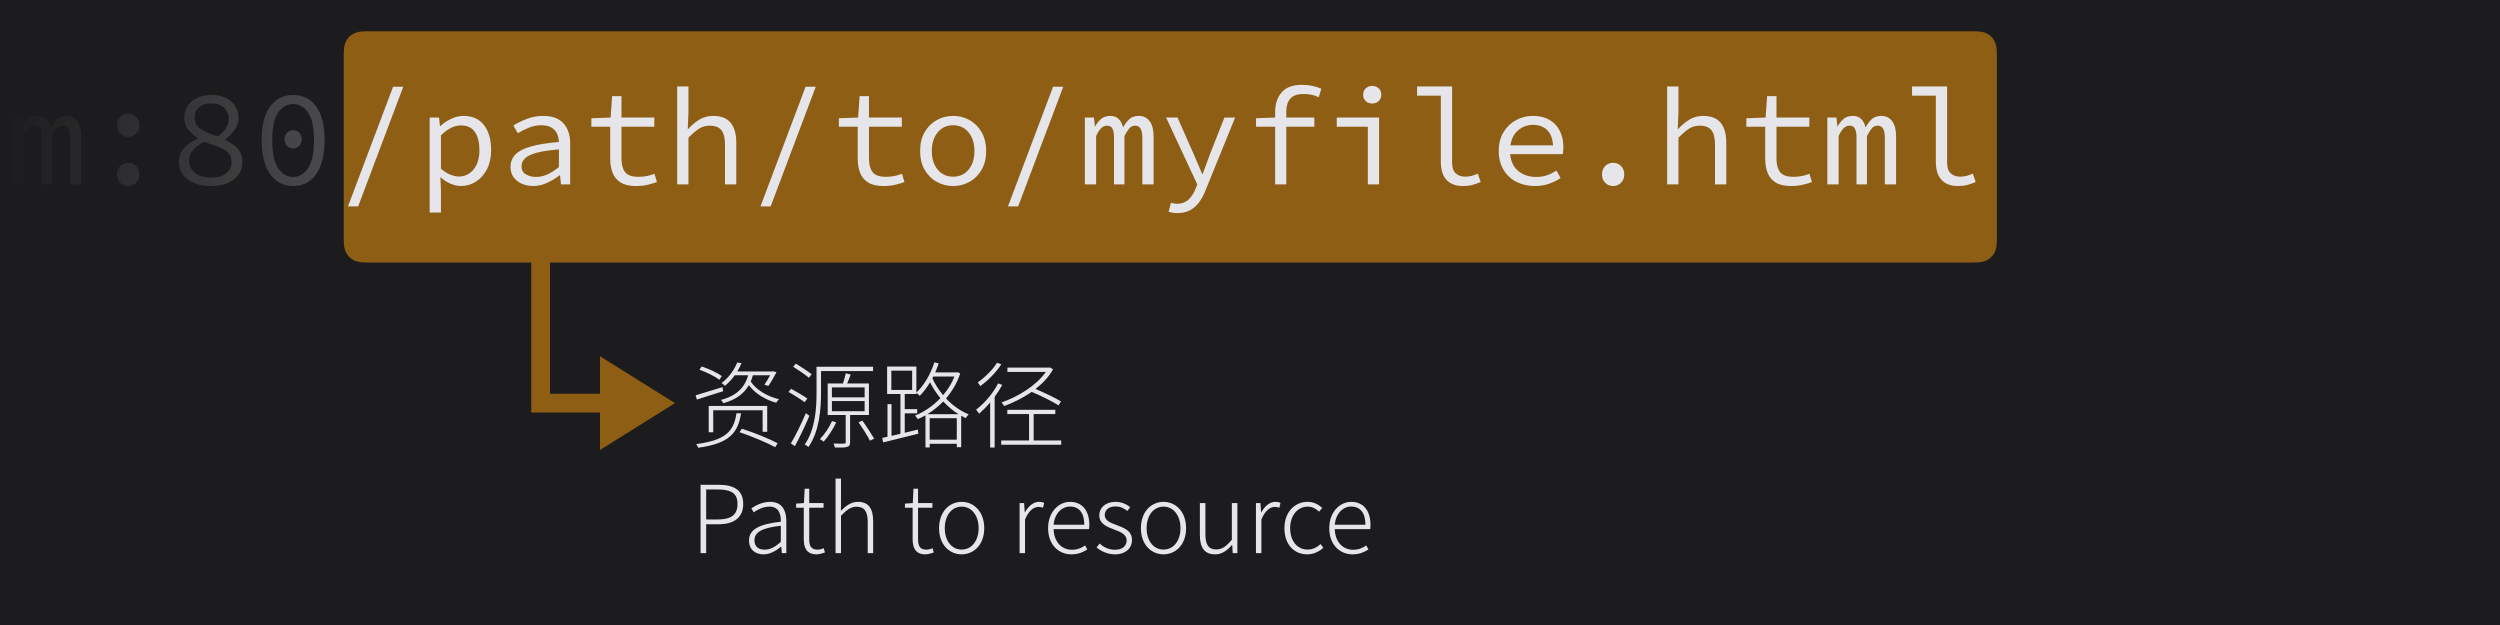
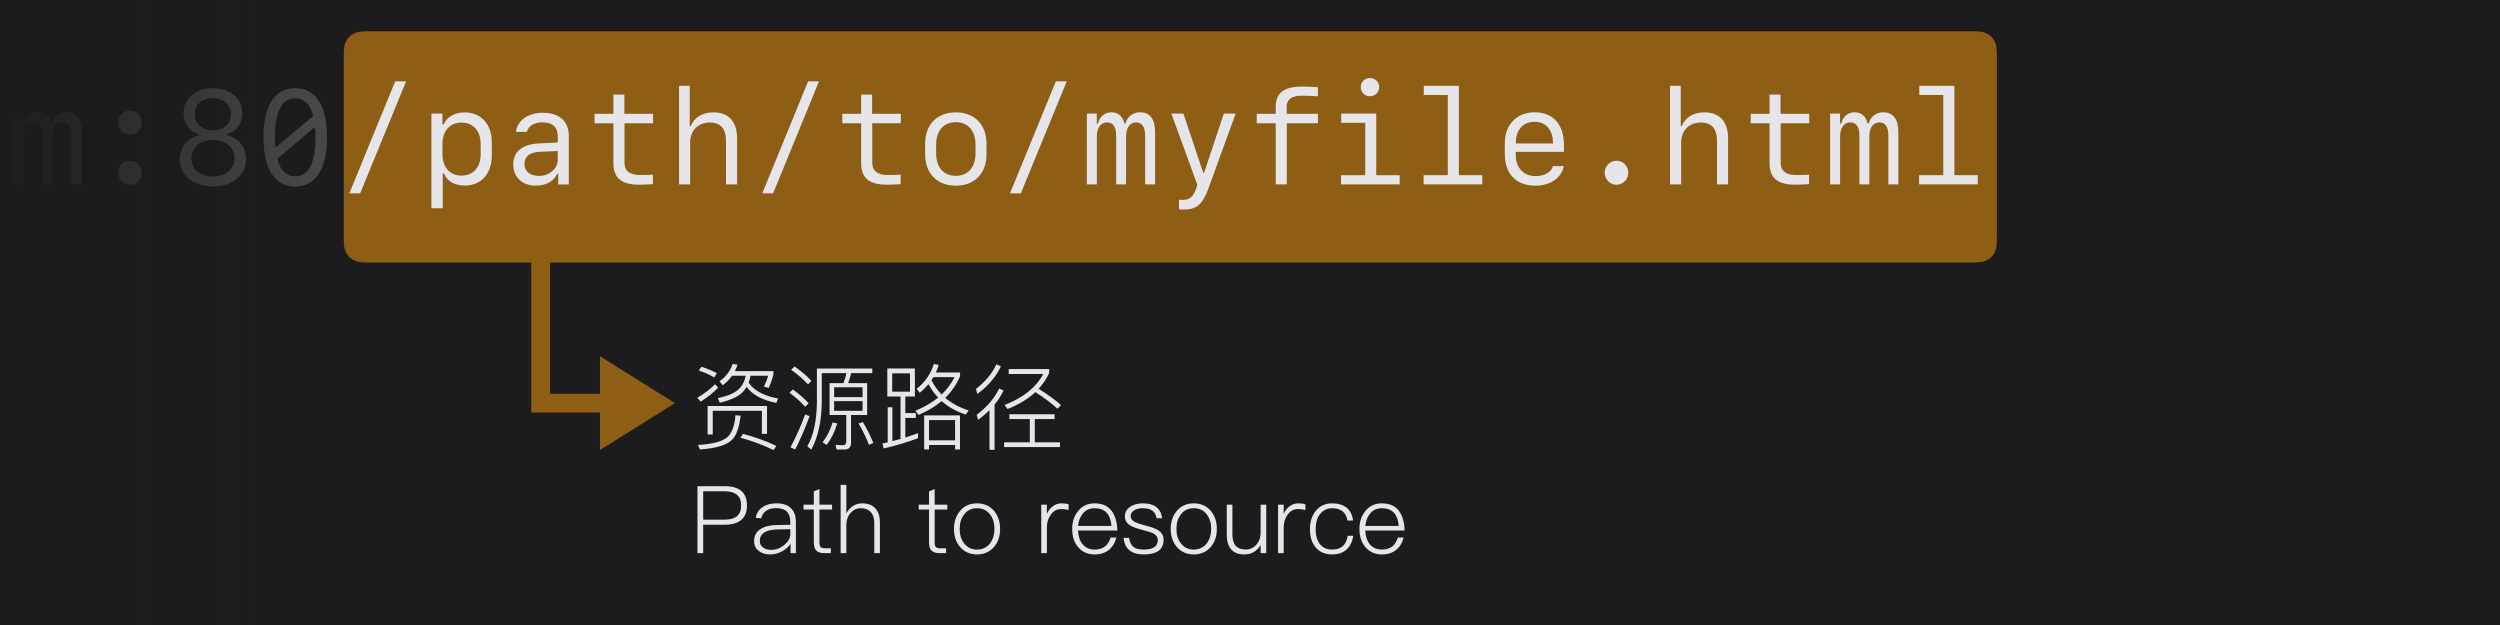
<svg xmlns="http://www.w3.org/2000/svg" xmlns:xlink="http://www.w3.org/1999/xlink" width="800" height="200" viewBox="0 0 800 200">
  <defs>
    <linearGradient id="c" x1="100%" x2="0%" y1="50%" y2="50%">
      <stop offset="0%" stop-color="#1C1C1E" />
      <stop offset="100%" stop-color="#1C1C1E" stop-opacity="0" />
    </linearGradient>
    <rect id="a" width="800" height="200" x="0" y="0" />
  </defs>
  <g fill="none" fill-rule="evenodd">
    <rect width="800" height="200" fill="#1C1C1E" />
    <g transform="translate(110 10)">
      <path fill="#FF9F0A" d="M7.692,74 C5.017,74 4.047,73.722 3.069,73.199 C2.092,72.676 1.324,71.908 0.801,70.931 C0.278,69.953 1.2037061e-16,68.983 -2.07168062e-16,66.308 L2.07168062e-16,7.692 C-1.2037061e-16,5.017 0.278,4.047 0.801,3.069 C1.324,2.092 2.092,1.324 3.069,0.801 C4.047,0.278 5.017,1.80555915e-16 7.692,-3.10752092e-16 L521.308,3.10752092e-16 C523.983,-1.80555915e-16 524.953,0.278 525.931,0.801 C526.908,1.324 527.676,2.092 528.199,3.069 C528.722,4.047 529,5.017 529,7.692 L529,66.308 C529,68.983 528.722,69.953 528.199,70.931 C527.676,71.908 526.908,72.676 525.931,73.199 C524.953,73.722 523.983,74 521.308,74 L66,74 L66,116 L81.999,116 L82,104 L106,119 L82,134 L81.999,122 L60,122 L60,74 L7.692,74 Z" opacity=".5" />
-       <path fill="#E5E5EA" fill-rule="nonzero" d="M1.2 2.34C3.48 3.15 6.21 4.5 7.62 5.58L8.37 4.38C6.96 3.33 4.2 2.04 1.95 1.32L1.2 2.34ZM0 10.56.42 11.91C2.76 11.13 5.85 10.17 8.82 9.24L8.61 7.92C5.37 8.94 2.16 9.93 0 10.56ZM4.2 13.95 4.2 22.38 5.64 22.38 5.64 15.33 21.45 15.33 21.45 22.23 22.92 22.23 22.92 13.95 4.2 13.95ZM13.08 16.29C12.24 21.99 9.72 24.93.18 26.16.42 26.46.75 27 .84 27.33 10.71 25.95 13.56 22.71 14.55 16.29L13.08 16.29ZM14.04 22.35C17.94 23.64 22.89 25.74 25.47 27.15L26.25 25.89C23.64 24.48 18.69 22.47 14.82 21.24L14.04 22.35ZM13.32.06C12.48 2.13 10.83 4.74 8.31 6.63 8.67 6.81 9.12 7.2 9.36 7.53 10.62 6.51 11.67 5.34 12.54 4.14L16.83 4.14C15.87 7.56 13.62 10.59 8.07 12.03 8.37 12.24 8.73 12.75 8.91 13.08 13.14 11.88 15.6 9.84 17.04 7.29 18.99 9.93 22.26 11.97 25.8 12.93 26.01 12.54 26.4 12.06 26.7 11.79 22.92 10.92 19.38 8.79 17.64 6.12 17.91 5.49 18.15 4.83 18.33 4.14L23.85 4.14C23.25 5.25 22.56 6.36 22.02 7.14L23.28 7.56C24.09 6.45 25.02 4.74 25.89 3.18L24.87 2.85 24.6 2.91 13.35 2.91C13.89 2.01 14.34 1.11 14.7.24L13.32.06ZM43.62 12.39 54.09 12.39 54.09 15.63 43.62 15.63 43.62 12.39ZM43.62 8.01 54.09 8.01 54.09 11.19 43.62 11.19 43.62 8.01ZM43.65 18.81C42.69 20.94 41.25 23.04 39.78 24.57 40.11 24.75 40.74 25.14 40.98 25.38 42.42 23.82 43.95 21.42 45 19.2L43.65 18.81ZM52.14 19.17C53.46 21.06 55.05 23.58 55.8 25.08L57.15 24.42C56.31 23.01 54.72 20.52 53.4 18.66L52.14 19.17ZM31.2 1.38C32.91 2.46 35.16 3.99 36.27 4.95L37.14 3.78C36 2.91 33.78 1.44 32.1.42L31.2 1.38ZM29.73 9.48C31.47 10.44 33.72 11.88 34.89 12.75L35.76 11.58C34.56 10.74 32.28 9.39 30.57 8.46L29.73 9.48ZM30.48 25.95 31.77 26.82C33.24 24.12 35.1 20.25 36.42 17.1L35.28 16.26C33.87 19.59 31.89 23.64 30.48 25.95ZM38.7 1.41 38.7 9.63C38.7 14.61 38.34 21.39 34.92 26.31 35.25 26.46 35.85 26.82 36.12 27.09 39.66 22.02 40.14 14.79 40.14 9.63L40.14 2.79 56.79 2.79 56.79 1.41 38.7 1.41ZM48.06 3.51C47.88 4.44 47.49 5.73 47.16 6.75L42.27 6.75 42.27 16.86 48.03 16.86 48.03 25.53C48.03 25.89 47.91 25.98 47.52 26.01 47.1 26.01 45.78 26.04 44.13 25.98 44.31 26.37 44.49 26.91 44.58 27.27 46.65 27.3 47.88 27.3 48.57 27.03 49.26 26.82 49.44 26.4 49.44 25.56L49.44 16.86 55.47 16.86 55.47 6.75 48.51 6.75C48.9 5.91 49.26 4.86 49.62 3.9L48.06 3.51ZM62.64 2.67 69.3 2.67 69.3 8.82 62.64 8.82 62.64 2.67ZM59.73 24.18 60.03 25.62C63.06 24.87 67.23 23.85 71.28 22.83L71.13 21.51 66.93 22.53 66.93 16.32 70.92 16.32 70.92 14.97 66.93 14.97 66.93 10.14 70.65 10.14 70.65 9.81C71.01 10.05 71.55 10.47 71.73 10.71 72.93 9.51 74.04 8.04 75.03 6.39 75.84 8.01 76.95 9.78 78.33 11.46 75.93 14.01 72.99 15.93 70.2 17.04 70.5 17.31 70.92 17.85 71.1 18.18 71.91 17.82 72.75 17.43 73.56 16.95L73.56 27.24 74.91 27.24 74.91 26.07 83.58 26.07 83.58 27.15 84.99 27.15 84.99 17.1C85.47 17.37 85.95 17.61 86.46 17.85 86.67 17.46 87.09 16.92 87.39 16.65 84.51 15.45 82.08 13.62 80.13 11.55 82.05 9.3 83.67 6.63 84.69 3.54L83.76 3.15 83.46 3.21 76.68 3.21C77.1 2.28 77.46 1.32 77.79.33L76.41 0C75.18 3.78 73.14 7.35 70.65 9.66L70.65 1.35 61.29 1.35 61.29 10.14 65.55 10.14 65.55 22.86 62.7 23.52 62.7 13.38 61.41 13.38 61.41 23.82 59.73 24.18ZM74.91 24.75 74.91 17.88 83.58 17.88 83.58 24.75 74.91 24.75ZM82.83 4.53C81.96 6.75 80.7 8.76 79.2 10.5 77.73 8.73 76.56 6.87 75.78 5.1L76.05 4.53 82.83 4.53ZM74.16 16.59C75.96 15.51 77.67 14.13 79.26 12.51 80.64 14.01 82.26 15.42 84.12 16.59L74.16 16.59ZM96.45.12C95.16 2.28 92.58 4.8 90.27 6.45 90.54 6.72 90.93 7.26 91.11 7.59 93.6 5.82 96.24 3.12 97.83.63L96.45.12ZM99.78 1.68 99.78 3.06 112.08 3.06C109.02 7.47 103.02 11.07 97.89 12.84 98.19 13.11 98.58 13.65 98.76 13.98 101.64 12.93 104.76 11.4 107.55 9.45 110.58 10.71 114.24 12.54 116.13 13.77L116.94 12.51C115.11 11.37 111.69 9.75 108.78 8.52 111.09 6.72 113.07 4.62 114.39 2.22L113.34 1.62 113.04 1.68 99.78 1.68ZM99.75 15.18 99.75 16.56 106.71 16.56 106.71 24.99 97.8 24.99 97.8 26.37 117 26.37 117 24.99 108.18 24.99 108.18 16.56 115.11 16.56 115.11 15.18 99.75 15.18ZM96.81 6.72C95.16 9.96 92.43 13.11 89.76 15.15 90.06 15.48 90.54 16.14 90.72 16.44 91.89 15.42 93.12 14.19 94.26 12.84L94.26 27.27 95.7 27.27 95.7 11.04C96.6 9.81 97.44 8.52 98.13 7.23L96.81 6.72ZM1.59 61.05 3.39 61.05 3.39 51.81 7.38 51.81C12.24 51.81 15.24 49.71 15.24 45.33 15.24 40.8 12.21 39.18 7.26 39.18L1.59 39.18 1.59 61.05ZM3.39 50.28 3.39 40.68 6.9 40.68C11.25 40.68 13.41 41.76 13.41 45.33 13.41 48.84 11.34 50.28 7.02 50.28L3.39 50.28ZM21.75 61.44C23.82 61.44 25.71 60.33 27.3 59.01L27.42 59.01 27.6 61.05 29.04 61.05 29.04 50.91C29.04 47.37 27.69 44.64 23.85 44.64 21.27 44.64 19.05 45.9 17.85 46.71L18.6 48C19.74 47.19 21.54 46.17 23.64 46.17 26.67 46.17 27.33 48.63 27.27 51 20.25 51.78 17.1 53.49 17.1 57 17.1 60 19.17 61.44 21.75 61.44ZM22.11 59.94C20.31 59.94 18.84 59.13 18.84 56.91 18.84 54.48 20.97 52.98 27.27 52.29L27.27 57.48C25.41 59.1 23.88 59.94 22.11 59.94ZM38.73 61.44C39.45 61.44 40.47 61.17 41.4 60.84L40.98 59.46C40.44 59.73 39.63 59.94 39.03 59.94 36.9 59.94 36.36 58.65 36.36 56.64L36.36 46.53 40.95 46.53 40.95 45.03 36.36 45.03 36.36 40.44 34.89 40.44 34.68 45.03 32.16 45.21 32.16 46.53 34.62 46.53 34.62 56.52C34.62 59.46 35.58 61.44 38.73 61.44ZM44.79 61.05 46.53 61.05 46.53 49.08C48.39 47.16 49.71 46.2 51.54 46.2 54.03 46.2 55.08 47.76 55.08 51.06L55.08 61.05 56.82 61.05 56.82 50.82C56.82 46.71 55.29 44.64 51.96 44.64 49.77 44.64 48.12 45.9 46.5 47.52L46.53 44.01 46.53 37.2 44.79 37.2 44.79 61.05ZM73.56 61.44C74.28 61.44 75.3 61.17 76.23 60.84L75.81 59.46C75.27 59.73 74.46 59.94 73.86 59.94 71.73 59.94 71.19 58.65 71.19 56.64L71.19 46.53 75.78 46.53 75.78 45.03 71.19 45.03 71.19 40.44 69.72 40.44 69.51 45.03 66.99 45.21 66.99 46.53 69.45 46.53 69.45 56.52C69.45 59.46 70.41 61.44 73.56 61.44ZM85.14 61.44C89.01 61.44 92.37 58.38 92.37 53.07 92.37 47.73 89.01 44.64 85.14 44.64 81.27 44.64 77.91 47.73 77.91 53.07 77.91 58.38 81.27 61.44 85.14 61.44ZM85.14 59.91C81.99 59.91 79.74 57.15 79.74 53.07 79.74 48.96 81.99 46.17 85.14 46.17 88.29 46.17 90.57 48.96 90.57 53.07 90.57 57.15 88.29 59.91 85.14 59.91ZM103.68 61.05 105.42 61.05 105.42 50.31C106.62 47.34 108.3 46.26 109.71 46.26 110.34 46.26 110.67 46.35 111.18 46.53L111.54 44.97C111.03 44.73 110.55 44.64 109.92 44.64 108.06 44.64 106.5 46.02 105.39 48L105.33 48 105.12 45.03 103.68 45.03 103.68 61.05ZM120.27 61.44C122.55 61.44 124.05 60.69 125.34 59.88L124.65 58.59C123.45 59.43 122.13 59.97 120.42 59.97 116.97 59.97 114.66 57.24 114.57 53.37L125.91 53.37C125.97 52.95 126 52.5 126 52.08 126 47.4 123.69 44.64 119.82 44.64 116.22 44.64 112.8 47.85 112.8 53.07 112.8 58.32 116.13 61.44 120.27 61.44ZM114.57 51.96C114.9 48.3 117.24 46.14 119.82 46.14 122.64 46.14 124.38 48.09 124.38 51.96L114.57 51.96ZM134.19 61.44C137.73 61.44 139.65 59.34 139.65 56.88 139.65 53.79 136.98 52.92 134.52 51.99 132.66 51.3 130.92 50.61 130.92 48.87 130.92 47.43 132.03 46.11 134.4 46.11 135.96 46.11 137.1 46.74 138.18 47.55L139.08 46.35C137.91 45.36 136.2 44.64 134.43 44.64 131.04 44.64 129.18 46.62 129.18 48.96 129.18 51.72 131.73 52.68 134.07 53.55 135.9 54.21 137.94 55.08 137.94 56.97 137.94 58.62 136.71 59.97 134.25 59.97 132.09 59.97 130.62 59.13 129.27 57.99L128.31 59.25C129.78 60.45 131.85 61.44 134.19 61.44ZM149.73 61.44C153.6 61.44 156.96 58.38 156.96 53.07 156.96 47.73 153.6 44.64 149.73 44.64 145.86 44.64 142.5 47.73 142.5 53.07 142.5 58.38 145.86 61.44 149.73 61.44ZM149.73 59.91C146.58 59.91 144.33 57.15 144.33 53.07 144.33 48.96 146.58 46.17 149.73 46.17 152.88 46.17 155.16 48.96 155.16 53.07 155.16 57.15 152.88 59.91 149.73 59.91ZM166.23 61.44C168.45 61.44 170.1 60.21 171.66 58.41L171.72 58.41 171.87 61.05 173.37 61.05 173.37 45.03 171.6 45.03 171.6 56.76C169.8 58.92 168.45 59.88 166.62 59.88 164.16 59.88 163.14 58.35 163.14 55.05L163.14 45.03 161.37 45.03 161.37 55.26C161.37 59.4 162.93 61.44 166.23 61.44ZM179.31 61.05 181.05 61.05 181.05 50.31C182.25 47.34 183.93 46.26 185.34 46.26 185.97 46.26 186.3 46.35 186.81 46.53L187.17 44.97C186.66 44.73 186.18 44.64 185.55 44.64 183.69 44.64 182.13 46.02 181.02 48L180.96 48 180.75 45.03 179.31 45.03 179.31 61.05ZM195.72 61.44C197.73 61.44 199.5 60.57 200.88 59.37L200.01 58.14C198.93 59.13 197.49 59.91 195.87 59.91 192.51 59.91 190.26 57.15 190.26 53.07 190.26 48.96 192.69 46.17 195.9 46.17 197.37 46.17 198.54 46.86 199.53 47.79L200.52 46.59C199.44 45.6 197.97 44.64 195.84 44.64 191.88 44.64 188.43 47.73 188.43 53.07 188.43 58.38 191.58 61.44 195.72 61.44ZM210.24 61.44C212.52 61.44 214.02 60.69 215.31 59.88L214.62 58.59C213.42 59.43 212.1 59.97 210.39 59.97 206.94 59.97 204.63 57.24 204.54 53.37L215.88 53.37C215.94 52.95 215.97 52.5 215.97 52.08 215.97 47.4 213.66 44.64 209.79 44.64 206.19 44.64 202.77 47.85 202.77 53.07 202.77 58.32 206.1 61.44 210.24 61.44ZM204.54 51.96C204.87 48.3 207.21 46.14 209.79 46.14 212.61 46.14 214.35 48.09 214.35 51.96L204.54 51.96Z" transform="translate(112.59 105.95)" />
+       <path fill="#E5E5EA" fill-rule="nonzero" d="M1.32.87.48 2.1C2.16 2.61 3.81 3.33 5.4 4.29L6.27 2.94C4.77 2.13 3.12 1.44 1.32.87ZM11.31 0C10.59 2.16 9.21 4.02 7.14 5.52L8.13 6.81C9.33 5.91 10.32 4.89 11.13 3.75L15.51 3.75C15.12 5.61 14.34 7.08 13.14 8.16 11.79 9.36 9.6 10.26 6.57 10.92L7.2 12.39C10.5 11.61 12.9 10.53 14.37 9.15 14.91 8.61 15.39 7.98 15.81 7.32 17.61 9.84 20.79 11.55 25.29 12.45L25.86 11.04C21.18 10.14 18.06 8.43 16.44 5.94 16.68 5.28 16.89 4.53 17.04 3.75L22.68 3.75C22.32 5.01 21.87 6.18 21.3 7.2L22.86 7.65C23.49 6.24 24 4.8 24.36 3.3L24.36 2.28 12.03 2.28C12.36 1.62 12.66.93 12.9.18L11.31 0ZM22.32 13.44 3.3 13.44 3.3 22.53 4.95 22.53 4.95 14.97 20.67 14.97 20.67 22.35 22.32 22.35 22.32 13.44ZM12.21 16.38C11.97 19.62 11.13 21.9 9.75 23.28 8.19 24.75 5.01 25.62.21 25.89L.87 27.36C6.12 26.94 9.54 25.89 11.1 24.24 12.54 22.89 13.44 20.31 13.86 16.53L12.21 16.38ZM5.7 6.45C4.17 8.01 2.28 9.45 0 10.8L1.08 12.03C3.3 10.65 5.16 9.15 6.66 7.56L5.7 6.45ZM14.64 22.35 13.8 23.58C17.43 24.54 20.97 25.86 24.42 27.54L25.29 26.19C22.08 24.66 18.54 23.37 14.64 22.35ZM31.14.78 30.03 1.83C32.31 3.48 34.11 5.04 35.43 6.51L36.54 5.4C35.1 3.84 33.3 2.31 31.14.78ZM30.6 8.13 29.49 9.18C31.62 10.77 33.3 12.27 34.53 13.68L35.64 12.57C34.29 11.07 32.61 9.6 30.6 8.13ZM34.53 16.11C33.21 19.71 31.62 23.25 29.82 26.67L31.35 27.33C33.03 24.03 34.56 20.46 35.94 16.68L34.53 16.11ZM42.33 6.12 42.33 16.32 47.67 16.32 47.67 24.84C47.67 25.59 47.28 25.98 46.56 25.98 45.81 25.98 45.03 25.92 44.25 25.86L44.58 27.36 47.1 27.36C48.48 27.36 49.2 26.64 49.2 25.2L49.2 16.32 54.36 16.32 54.36 6.12 48.27 6.12C48.69 5.1 48.99 4.02 49.23 2.91L56.01 2.91 56.01 1.44 38.28 1.44 38.28 12.33C38.19 18.27 37.17 22.95 35.22 26.31L36.45 27.39C38.61 23.61 39.72 18.57 39.84 12.33L39.84 2.91 47.7 2.91C47.52 4.02 47.19 5.1 46.77 6.12L42.33 6.12ZM52.89 14.97 43.8 14.97 43.8 11.88 52.89 11.88 52.89 14.97ZM43.8 10.59 43.8 7.44 52.89 7.44 52.89 10.59 43.8 10.59ZM43.29 18.69C42.6 21.06 41.52 23.19 40.08 25.05L41.4 25.89C42.87 23.97 44.01 21.66 44.79 18.99L43.29 18.69ZM52.98 18.57 51.6 19.02C52.8 21 53.94 23.28 54.96 25.86L56.34 25.26C55.38 22.89 54.27 20.67 52.98 18.57ZM60.81 1.41 60.81 10.41 65.04 10.41 65.04 23.97C64.2 24.21 63.33 24.42 62.43 24.66L62.43 13.83 60.93 13.83 60.93 25.05C60.36 25.17 59.79 25.32 59.25 25.44L59.67 27.03C63.87 26.01 67.53 24.9 70.65 23.73L70.65 22.11C69.33 22.59 67.98 23.07 66.57 23.52L66.57 17.25 69.93 17.25 69.93 15.69 66.57 15.69 66.57 10.41 69.63 10.41 69.63 1.41 60.81 1.41ZM68.07 8.85 62.37 8.85 62.37 2.97 68.07 2.97 68.07 8.85ZM84.06 16.44 72.6 16.44 72.6 27.33 74.16 27.33 74.16 25.92 82.5 25.92 82.5 27.33 84.06 27.33 84.06 16.44ZM74.16 24.42 74.16 17.94 82.5 17.94 82.5 24.42 74.16 24.42ZM75.69 0C74.73 3.12 72.9 5.79 70.2 7.95L71.19 9.21C72.21 8.37 73.14 7.44 73.98 6.45 74.82 8.01 75.84 9.45 77.07 10.74 75.06 12.36 72.63 13.77 69.78 14.97L70.8 16.29C73.68 15.06 76.14 13.59 78.21 11.85 80.28 13.74 82.86 15.18 85.92 16.17L86.85 14.85C83.91 13.92 81.39 12.57 79.35 10.83 81.39 8.82 82.98 6.51 84.09 3.93L84.09 2.7 76.35 2.7C76.71 1.92 77.01 1.11 77.28.27L75.69 0ZM74.94 5.16C75.15 4.86 75.36 4.56 75.57 4.2L82.32 4.2C81.3 6.24 79.92 8.1 78.18 9.75 76.89 8.43 75.81 6.9 74.94 5.16ZM106.41 17.61 106.41 25.05 98.19 25.05 98.19 26.58 116.07 26.58 116.07 25.05 108 25.05 108 17.61 114.33 17.61 114.33 16.08 99.87 16.08 99.87 17.61 106.41 17.61ZM108.18 9C111.12 10.86 113.46 12.63 115.26 14.31L116.4 13.14C114.45 11.4 112.05 9.66 109.23 7.92 110.61 6.42 111.75 4.77 112.59 2.91L112.59 1.62 99.66 1.62 99.66 3.18 110.7 3.18C108.42 7.5 104.28 10.8 98.31 13.11L99.3 14.4C102.9 12.96 105.84 11.16 108.18 9ZM95.73.09C94.38 3 92.19 5.64 89.16 7.98L89.64 9.57C93.06 7.05 95.55 4.11 97.17.75L95.73.09ZM96.6 7.83C95.1 10.95 92.7 13.77 89.4 16.26L89.88 17.85C91.2 16.89 92.4 15.87 93.51 14.76L93.51 27.45 95.13 27.45 95.13 12.96C96.27 11.58 97.23 10.08 98.01 8.46L96.6 7.83ZM.06 39.09.06 60.51 1.89 60.51 1.89 51.42 8.73 51.42C13.5 51.42 15.9 49.35 15.9 45.24 15.9 41.13 13.5 39.09 8.76 39.09L.06 39.09ZM1.89 40.71 8.64 40.71C10.47 40.71 11.85 41.1 12.75 41.88 13.59 42.6 14.04 43.71 14.04 45.24 14.04 46.77 13.59 47.91 12.75 48.66 11.85 49.41 10.5 49.8 8.64 49.8L1.89 49.8 1.89 40.71ZM25.35 44.58C23.58 44.58 22.14 44.94 21.03 45.69 19.77 46.47 18.99 47.67 18.69 49.23L20.46 49.35C20.7 48.27 21.27 47.46 22.17 46.89 22.98 46.35 24 46.11 25.26 46.11 28.26 46.11 29.76 47.58 29.76 50.52L29.76 51.45 25.8 51.51C23.46 51.51 21.63 51.93 20.37 52.74 18.9 53.58 18.18 54.9 18.18 56.7 18.18 57.96 18.66 59.01 19.65 59.79 20.55 60.54 21.78 60.93 23.28 60.93 24.75 60.93 26.1 60.54 27.36 59.82 28.38 59.22 29.22 58.44 29.85 57.54L29.85 60.51 31.56 60.51 31.56 50.52C31.56 48.72 31.08 47.34 30.18 46.35 29.13 45.15 27.51 44.58 25.35 44.58ZM29.76 52.86 29.76 54.48C29.76 55.68 29.13 56.82 27.9 57.84 26.64 58.92 25.2 59.46 23.64 59.46 22.56 59.46 21.66 59.19 21 58.68 20.34 58.17 20.01 57.51 20.01 56.67 20.01 54.21 21.96 52.95 25.89 52.92L29.76 52.86ZM39.09 39.99 37.29 40.74 37.29 45 33.99 45 33.99 46.56 37.29 46.56 37.29 57.06C37.29 58.2 37.5 59.04 37.98 59.58 38.49 60.18 39.36 60.51 40.56 60.51L42.75 60.51 42.75 58.95 40.8 58.95C40.14 58.95 39.69 58.8 39.45 58.53 39.21 58.23 39.09 57.72 39.09 57.06L39.09 46.56 43.14 46.56 43.14 45 39.09 45 39.09 39.99ZM45.87 38.67 45.87 60.51 47.7 60.51 47.7 51.54C47.7 50.01 48.12 48.72 49.02 47.7 49.92 46.65 51 46.14 52.29 46.14 53.67 46.14 54.72 46.53 55.5 47.34 56.25 48.18 56.64 49.35 56.64 50.85L56.64 60.51 58.44 60.51 58.44 50.61C58.44 48.69 57.93 47.19 56.94 46.14 55.95 45.09 54.57 44.58 52.8 44.58 51.72 44.58 50.73 44.85 49.86 45.39 48.96 45.96 48.24 46.77 47.7 47.82L47.7 38.67 45.87 38.67ZM75.96 39.99 74.16 40.74 74.16 45 70.86 45 70.86 46.56 74.16 46.56 74.16 57.06C74.16 58.2 74.37 59.04 74.85 59.58 75.36 60.18 76.23 60.51 77.43 60.51L79.62 60.51 79.62 58.95 77.67 58.95C77.01 58.95 76.56 58.8 76.32 58.53 76.08 58.23 75.96 57.72 75.96 57.06L75.96 46.56 80.01 46.56 80.01 45 75.96 45 75.96 39.99ZM89.52 44.58C87.24 44.58 85.41 45.39 84.06 47.04 82.77 48.57 82.14 50.49 82.14 52.77 82.14 55.05 82.77 56.94 84.03 58.47 85.41 60.09 87.24 60.93 89.52 60.93 91.8 60.93 93.63 60.09 95.01 58.47 96.27 56.94 96.9 55.05 96.9 52.77 96.9 50.49 96.27 48.57 95.01 47.04 93.63 45.39 91.8 44.58 89.52 44.58ZM89.52 46.14C91.29 46.14 92.7 46.8 93.72 48.18 94.62 49.38 95.1 50.91 95.1 52.77 95.1 54.57 94.62 56.1 93.72 57.33 92.7 58.68 91.29 59.37 89.52 59.37 87.75 59.37 86.37 58.68 85.35 57.33 84.42 56.13 83.97 54.6 83.97 52.77 83.97 50.91 84.42 49.38 85.35 48.18 86.37 46.8 87.75 46.14 89.52 46.14ZM116.58 44.58C115.44 44.58 114.42 44.94 113.58 45.66 112.86 46.23 112.29 47.01 111.87 47.97L111.87 45 110.07 45 110.07 60.51 111.87 60.51 111.87 52.32C111.87 50.76 112.26 49.41 113.1 48.27 113.94 47.01 115.08 46.41 116.46 46.41 117.24 46.41 118.02 46.5 118.83 46.74L118.83 44.91C118.23 44.67 117.48 44.58 116.58 44.58ZM127.14 44.58C124.95 44.58 123.21 45.39 121.89 47.01 120.6 48.57 119.97 50.46 119.97 52.74 119.97 55.2 120.63 57.21 121.98 58.71 123.27 60.18 125.01 60.93 127.2 60.93 129.18 60.93 130.77 60.36 132.03 59.22 133.05 58.26 133.74 57.03 134.1 55.53L132.27 55.53C131.88 56.73 131.34 57.63 130.62 58.26 129.75 58.98 128.61 59.37 127.2 59.37 125.58 59.37 124.32 58.83 123.36 57.75 122.43 56.67 121.92 55.17 121.83 53.28L134.43 53.28C134.34 50.61 133.74 48.54 132.66 47.07 131.43 45.39 129.6 44.58 127.14 44.58ZM127.17 46.14C130.44 46.14 132.24 48.03 132.54 51.81L121.86 51.81C122.01 50.13 122.55 48.78 123.48 47.73 124.41 46.65 125.64 46.14 127.17 46.14ZM142.59 44.58C140.97 44.58 139.59 44.94 138.51 45.69 137.37 46.47 136.83 47.46 136.83 48.72 136.83 49.98 137.4 50.97 138.6 51.69 139.32 52.14 140.58 52.59 142.38 53.07 144.15 53.52 145.29 53.88 145.83 54.15 146.85 54.66 147.36 55.38 147.36 56.31 147.36 58.35 145.86 59.37 142.86 59.37 141.42 59.37 140.34 59.1 139.62 58.56 138.84 57.96 138.36 56.97 138.18 55.62L136.41 55.62C136.77 59.16 138.93 60.93 142.92 60.93 147.12 60.93 149.22 59.34 149.22 56.22 149.22 54.9 148.59 53.85 147.36 53.1 146.58 52.62 145.23 52.14 143.34 51.66 141.75 51.24 140.67 50.88 140.07 50.58 139.14 50.1 138.69 49.47 138.69 48.69 138.69 47.91 139.05 47.31 139.77 46.83 140.49 46.35 141.42 46.14 142.56 46.14 143.94 46.14 144.99 46.41 145.71 46.98 146.37 47.49 146.79 48.27 147 49.35L148.77 49.35C148.32 46.17 146.25 44.58 142.59 44.58ZM158.88 44.58C156.6 44.58 154.77 45.39 153.42 47.04 152.13 48.57 151.5 50.49 151.5 52.77 151.5 55.05 152.13 56.94 153.39 58.47 154.77 60.09 156.6 60.93 158.88 60.93 161.16 60.93 162.99 60.09 164.37 58.47 165.63 56.94 166.26 55.05 166.26 52.77 166.26 50.49 165.63 48.57 164.37 47.04 162.99 45.39 161.16 44.58 158.88 44.58ZM158.88 46.14C160.65 46.14 162.06 46.8 163.08 48.18 163.98 49.38 164.46 50.91 164.46 52.77 164.46 54.57 163.98 56.1 163.08 57.33 162.06 58.68 160.65 59.37 158.88 59.37 157.11 59.37 155.73 58.68 154.71 57.33 153.78 56.13 153.33 54.6 153.33 52.77 153.33 50.91 153.78 49.38 154.71 48.18 155.73 46.8 157.11 46.14 158.88 46.14ZM169.44 45 169.44 54.57C169.44 58.8 171.33 60.93 175.11 60.93 177.33 60.93 179.07 59.91 180.27 57.9L180.27 60.51 182.07 60.51 182.07 45 180.27 45 180.27 54.42C180.15 55.89 179.64 57.09 178.74 57.99 177.84 58.89 176.79 59.37 175.59 59.37 174.09 59.37 172.98 58.95 172.26 58.11 171.57 57.3 171.24 56.1 171.24 54.48L171.24 45 169.44 45ZM192.36 44.58C191.22 44.58 190.2 44.94 189.36 45.66 188.64 46.23 188.07 47.01 187.65 47.97L187.65 45 185.85 45 185.85 60.51 187.65 60.51 187.65 52.32C187.65 50.76 188.04 49.41 188.88 48.27 189.72 47.01 190.86 46.41 192.24 46.41 193.02 46.41 193.8 46.5 194.61 46.74L194.61 44.91C194.01 44.67 193.26 44.58 192.36 44.58ZM203.19 44.58C200.94 44.58 199.17 45.39 197.88 47.04 196.65 48.57 196.05 50.52 196.05 52.86 196.05 55.23 196.62 57.15 197.82 58.59 199.08 60.15 200.88 60.93 203.16 60.93 205.02 60.93 206.55 60.42 207.69 59.43 208.86 58.41 209.61 56.91 209.91 54.96L208.14 54.96C207.69 57.9 206.04 59.37 203.16 59.37 201.45 59.37 200.13 58.77 199.23 57.6 198.33 56.43 197.88 54.84 197.88 52.86 197.88 50.85 198.33 49.23 199.29 48.03 200.25 46.77 201.57 46.14 203.19 46.14 204.54 46.14 205.65 46.47 206.49 47.13 207.33 47.79 207.84 48.75 208.05 50.07L209.85 50.07C209.61 48.21 208.89 46.83 207.72 45.93 206.55 45.03 205.05 44.58 203.19 44.58ZM219.06 44.58C216.87 44.58 215.13 45.39 213.81 47.01 212.52 48.57 211.89 50.46 211.89 52.74 211.89 55.2 212.55 57.21 213.9 58.71 215.19 60.18 216.93 60.93 219.12 60.93 221.1 60.93 222.69 60.36 223.95 59.22 224.97 58.26 225.66 57.03 226.02 55.53L224.19 55.53C223.8 56.73 223.26 57.63 222.54 58.26 221.67 58.98 220.53 59.37 219.12 59.37 217.5 59.37 216.24 58.83 215.28 57.75 214.35 56.67 213.84 55.17 213.75 53.28L226.35 53.28C226.26 50.61 225.66 48.54 224.58 47.07 223.35 45.39 221.52 44.58 219.06 44.58ZM219.09 46.14C222.36 46.14 224.16 48.03 224.46 51.81L213.78 51.81C213.93 50.13 214.47 48.78 215.4 47.73 216.33 46.65 217.56 46.14 219.09 46.14Z" transform="translate(113.13 106.49)" />
    </g>
    <mask id="b" fill="#fff">
      <use xlink:href="#a" />
    </mask>
    <g fill-rule="nonzero" mask="url(#b)">
-       <g transform="translate(3.952 27.144)">
-         <path fill="#48484A" d="M0 31.856 0 10.472 2.904 10.472 3.212 13.288 3.3 13.288C3.857 12.291 4.503 11.484 5.236 10.868 5.969 10.252 6.952 9.944 8.184 9.944 10.267 9.944 11.616 11.176 12.232 13.64 12.848 12.496 13.53 11.594 14.278 10.934 15.026 10.274 16.016 9.944 17.248 9.944 18.744 9.944 19.91 10.509 20.746 11.638 21.582 12.767 22 14.403 22 16.544L22 31.856 18.392 31.856 18.392 16.808C18.392 14.315 17.629 13.068 16.104 13.068 15.371 13.068 14.762 13.339 14.278 13.882 13.794 14.425 13.259 15.253 12.672 16.368L12.672 31.856 9.328 31.856 9.328 16.808C9.328 15.576 9.159 14.645 8.822 14.014 8.485 13.383 7.92 13.068 7.128 13.068 6.395 13.068 5.757 13.339 5.214 13.882 4.671 14.425 4.136 15.253 3.608 16.368L3.608 31.856 0 31.856ZM37.048 16.632C36.051 16.632 35.207 16.287 34.518 15.598 33.829 14.909 33.484 14.021 33.484 12.936 33.484 11.821 33.829 10.919 34.518 10.23 35.207 9.541 36.051 9.196 37.048 9.196 38.045 9.196 38.889 9.541 39.578 10.23 40.267 10.919 40.612 11.821 40.612 12.936 40.612 14.021 40.267 14.909 39.578 15.598 38.889 16.287 38.045 16.632 37.048 16.632ZM37.048 32.384C36.051 32.384 35.207 32.039 34.518 31.35 33.829 30.661 33.484 29.773 33.484 28.688 33.484 27.573 33.829 26.671 34.518 25.982 35.207 25.293 36.051 24.948 37.048 24.948 38.045 24.948 38.889 25.293 39.578 25.982 40.267 26.671 40.612 27.573 40.612 28.688 40.612 29.773 40.267 30.661 39.578 31.35 38.889 32.039 38.045 32.384 37.048 32.384ZM63.536 32.384C61.424 32.384 59.598 32.054 58.058 31.394 56.518 30.734 55.33 29.817 54.494 28.644 53.658 27.471 53.24 26.151 53.24 24.684 53.24 23.393 53.533 22.279 54.12 21.34 54.707 20.401 55.462 19.595 56.386 18.92 57.31 18.245 58.271 17.673 59.268 17.204L59.268 17.028C58.095 16.295 57.09 15.385 56.254 14.3 55.418 13.215 55 11.939 55 10.472 55 9.035 55.374 7.773 56.122 6.688 56.87 5.603 57.897 4.759 59.202 4.158 60.507 3.557 61.996 3.256 63.668 3.256 66.425 3.256 68.567 3.96 70.092 5.368 71.617 6.776 72.38 8.565 72.38 10.736 72.38 12.056 71.962 13.295 71.126 14.454 70.29 15.613 69.285 16.603 68.112 17.424L68.112 17.6C69.139 18.099 70.07 18.663 70.906 19.294 71.742 19.925 72.402 20.68 72.886 21.56 73.37 22.44 73.612 23.555 73.612 24.904 73.612 26.283 73.216 27.544 72.424 28.688 71.632 29.832 70.488 30.734 68.992 31.394 67.496 32.054 65.677 32.384 63.536 32.384ZM65.736 16.544C68.083 14.843 69.256 12.965 69.256 10.912 69.256 9.533 68.772 8.36 67.804 7.392 66.836 6.424 65.428 5.94 63.58 5.94 62.025 5.94 60.757 6.351 59.774 7.172 58.791 7.993 58.3 9.093 58.3 10.472 58.3 11.587 58.63 12.511 59.29 13.244 59.95 13.977 60.845 14.601 61.974 15.114 63.103 15.627 64.357 16.104 65.736 16.544ZM63.624 29.7C65.707 29.7 67.313 29.238 68.442 28.314 69.571 27.39 70.136 26.209 70.136 24.772 70.136 23.452 69.747 22.418 68.97 21.67 68.193 20.922 67.137 20.299 65.802 19.8 64.467 19.301 62.979 18.773 61.336 18.216 59.987 18.949 58.85 19.8 57.926 20.768 57.002 21.736 56.54 22.924 56.54 24.332 56.54 25.887 57.185 27.17 58.476 28.182 59.767 29.194 61.483 29.7 63.624 29.7ZM89.848 32.384C86.739 32.384 84.282 31.108 82.478 28.556 80.674 26.004 79.772 22.396 79.772 17.732 79.772 13.009 80.674 9.416 82.478 6.952 84.282 4.488 86.739 3.256 89.848 3.256 92.987 3.256 95.451 4.488 97.24 6.952 99.029 9.416 99.924 13.009 99.924 17.732 99.924 22.396 99.029 26.004 97.24 28.556 95.451 31.108 92.987 32.384 89.848 32.384ZM89.848 29.48C91.813 29.48 93.419 28.527 94.666 26.62 95.913 24.713 96.536 21.751 96.536 17.732 96.536 13.684 95.913 10.743 94.666 8.91 93.419 7.077 91.813 6.16 89.848 6.16 87.883 6.16 86.277 7.077 85.03 8.91 83.783 10.743 83.16 13.684 83.16 17.732 83.16 21.751 83.783 24.713 85.03 26.62 86.277 28.527 87.883 29.48 89.848 29.48ZM89.848 20.372C89.115 20.372 88.477 20.108 87.934 19.58 87.391 19.052 87.12 18.333 87.12 17.424 87.12 16.515 87.391 15.803 87.934 15.29 88.477 14.777 89.115 14.52 89.848 14.52 90.581 14.52 91.219 14.777 91.762 15.29 92.305 15.803 92.576 16.515 92.576 17.424 92.576 18.333 92.305 19.052 91.762 19.58 91.219 20.108 90.581 20.372 89.848 20.372Z" />
-         <polygon fill="#E5E5EA" points="107.404 38.896 121.836 .616 125.092 .616 110.66 38.896" />
-         <path fill="#E5E5EA" d="M133.54 40.876 133.54 10.472 136.532 10.472 136.84 13.2 136.972 13.2C137.969 12.261 139.121 11.484 140.426 10.868 141.731 10.252 143.044 9.944 144.364 9.944 147.239 9.944 149.431 10.934 150.942 12.914 152.453 14.894 153.208 17.541 153.208 20.856 153.208 23.261 152.753 25.329 151.844 27.06 150.935 28.791 149.747 30.111 148.28 31.02 146.813 31.929 145.215 32.384 143.484 32.384 142.487 32.384 141.409 32.142 140.25 31.658 139.091 31.174 138.043 30.492 137.104 29.612L136.972 29.612 137.148 33.66 137.148 40.876 133.54 40.876ZM142.868 29.348C144.775 29.348 146.351 28.593 147.598 27.082 148.845 25.571 149.468 23.496 149.468 20.856 149.468 18.509 148.999 16.61 148.06 15.158 147.121 13.706 145.581 12.98 143.44 12.98 142.501 12.98 141.497 13.237 140.426 13.75 139.355 14.263 138.263 15.077 137.148 16.192L137.148 26.84C138.175 27.749 139.201 28.395 140.228 28.776 141.255 29.157 142.135 29.348 142.868 29.348ZM166.672 32.384C165.352 32.384 164.142 32.142 163.042 31.658 161.942 31.174 161.062 30.477 160.402 29.568 159.742 28.659 159.412 27.573 159.412 26.312 159.412 24.699 159.933 23.357 160.974 22.286 162.015 21.215 163.68 20.357 165.968 19.712 168.256 19.067 171.233 18.597 174.9 18.304 174.871 17.336 174.673 16.449 174.306 15.642 173.939 14.835 173.345 14.183 172.524 13.684 171.703 13.185 170.603 12.936 169.224 12.936 167.845 12.936 166.503 13.207 165.198 13.75 163.893 14.293 162.741 14.872 161.744 15.488L160.336 13.024C161.421 12.32 162.807 11.631 164.494 10.956 166.181 10.281 167.963 9.944 169.84 9.944 172.773 9.944 174.951 10.743 176.374 12.342 177.797 13.941 178.508 16.075 178.508 18.744L178.508 31.856 175.56 31.856 175.252 28.952 175.12 28.952C173.947 29.861 172.627 30.661 171.16 31.35 169.693 32.039 168.197 32.384 166.672 32.384ZM167.64 29.48C168.843 29.48 170.053 29.201 171.27 28.644 172.487 28.087 173.697 27.309 174.9 26.312L174.9 20.68C171.849 20.915 169.451 21.274 167.706 21.758 165.961 22.242 164.729 22.843 164.01 23.562 163.291 24.281 162.932 25.109 162.932 26.048 162.932 27.251 163.409 28.123 164.362 28.666 165.315 29.209 166.408 29.48 167.64 29.48ZM199.584 32.384C197.501 32.384 195.859 32.01 194.656 31.262 193.453 30.514 192.595 29.48 192.082 28.16 191.569 26.84 191.312 25.3 191.312 23.54L191.312 13.42 185.284 13.42 185.284 10.692 191.444 10.472 191.928 3.608 194.92 3.608 194.92 10.472 205.436 10.472 205.436 13.42 194.92 13.42 194.92 23.584C194.92 25.491 195.309 26.943 196.086 27.94 196.863 28.937 198.279 29.436 200.332 29.436 201.359 29.436 202.283 29.348 203.104 29.172 203.925 28.996 204.717 28.761 205.48 28.468L206.272 31.108C205.304 31.46 204.285 31.761 203.214 32.01 202.143 32.259 200.933 32.384 199.584 32.384ZM212.74 31.856 212.74.528 216.348.528 216.348 9.064 216.128 14.124 216.26 14.124C217.375 12.921 218.57 11.924 219.846 11.132 221.122 10.34 222.596 9.944 224.268 9.944 226.791 9.944 228.653 10.677 229.856 12.144 231.059 13.611 231.66 15.752 231.66 18.568L231.66 31.856 228.052 31.856 228.052 19.052C228.052 17.028 227.671 15.525 226.908 14.542 226.145 13.559 224.884 13.068 223.124 13.068 221.863 13.068 220.733 13.391 219.736 14.036 218.739 14.681 217.609 15.649 216.348 16.94L216.348 31.856 212.74 31.856Z" />
-         <polygon fill="#E5E5EA" points="239.404 38.896 253.836 .616 257.092 .616 242.66 38.896" />
-         <path fill="#E5E5EA" d="M278.784 32.384C276.701 32.384 275.059 32.01 273.856 31.262 272.653 30.514 271.795 29.48 271.282 28.16 270.769 26.84 270.512 25.3 270.512 23.54L270.512 13.42 264.484 13.42 264.484 10.692 270.644 10.472 271.128 3.608 274.12 3.608 274.12 10.472 284.636 10.472 284.636 13.42 274.12 13.42 274.12 23.584C274.12 25.491 274.509 26.943 275.286 27.94 276.063 28.937 277.479 29.436 279.532 29.436 280.559 29.436 281.483 29.348 282.304 29.172 283.125 28.996 283.917 28.761 284.68 28.468L285.472 31.108C284.504 31.46 283.485 31.761 282.414 32.01 281.343 32.259 280.133 32.384 278.784 32.384ZM301.048 32.384C299.171 32.384 297.433 31.944 295.834 31.064 294.235 30.184 292.945 28.908 291.962 27.236 290.979 25.564 290.488 23.555 290.488 21.208 290.488 18.803 290.979 16.764 291.962 15.092 292.945 13.42 294.235 12.144 295.834 11.264 297.433 10.384 299.171 9.944 301.048 9.944 302.925 9.944 304.663 10.384 306.262 11.264 307.861 12.144 309.151 13.42 310.134 15.092 311.117 16.764 311.608 18.803 311.608 21.208 311.608 23.555 311.117 25.564 310.134 27.236 309.151 28.908 307.861 30.184 306.262 31.064 304.663 31.944 302.925 32.384 301.048 32.384ZM301.048 29.392C303.101 29.392 304.751 28.637 305.998 27.126 307.245 25.615 307.868 23.643 307.868 21.208 307.868 18.744 307.245 16.749 305.998 15.224 304.751 13.699 303.101 12.936 301.048 12.936 298.995 12.936 297.345 13.699 296.098 15.224 294.851 16.749 294.228 18.744 294.228 21.208 294.228 23.643 294.851 25.615 296.098 27.126 297.345 28.637 298.995 29.392 301.048 29.392Z" />
-         <polygon fill="#E5E5EA" points="318.604 38.896 333.036 .616 336.292 .616 321.86 38.896" />
-         <path fill="#E5E5EA" d="M343.2 31.856 343.2 10.472 346.104 10.472 346.412 13.288 346.5 13.288C347.057 12.291 347.703 11.484 348.436 10.868 349.169 10.252 350.152 9.944 351.384 9.944 353.467 9.944 354.816 11.176 355.432 13.64 356.048 12.496 356.73 11.594 357.478 10.934 358.226 10.274 359.216 9.944 360.448 9.944 361.944 9.944 363.11 10.509 363.946 11.638 364.782 12.767 365.2 14.403 365.2 16.544L365.2 31.856 361.592 31.856 361.592 16.808C361.592 14.315 360.829 13.068 359.304 13.068 358.571 13.068 357.962 13.339 357.478 13.882 356.994 14.425 356.459 15.253 355.872 16.368L355.872 31.856 352.528 31.856 352.528 16.808C352.528 15.576 352.359 14.645 352.022 14.014 351.685 13.383 351.12 13.068 350.328 13.068 349.595 13.068 348.957 13.339 348.414 13.882 347.871 14.425 347.336 15.253 346.808 16.368L346.808 31.856 343.2 31.856ZM372.812 41.052C371.756 41.052 370.817 40.905 369.996 40.612L370.744 37.752C371.037 37.84 371.353 37.913 371.69 37.972 372.027 38.031 372.357 38.06 372.68 38.06 374.176 38.06 375.393 37.627 376.332 36.762 377.271 35.897 378.004 34.804 378.532 33.484L379.192 31.9 369.204 10.472 372.856 10.472 378.092 22.308C378.503 23.247 378.935 24.259 379.39 25.344 379.845 26.429 380.292 27.485 380.732 28.512L380.908 28.512C381.289 27.485 381.678 26.437 382.074 25.366 382.47 24.295 382.844 23.276 383.196 22.308L387.86 10.472 391.292 10.472 381.876 33.616C381.348 35.024 380.688 36.285 379.896 37.4 379.104 38.515 378.129 39.402 376.97 40.062 375.811 40.722 374.425 41.052 372.812 41.052ZM404.096 31.856 404.096 13.42 397.98 13.42 397.98 10.692 404.096 10.472 404.096 8.668C404.096 6.057 404.8 3.96 406.208 2.376 407.616.792 409.787 0 412.72 0 414.832 0 416.885.411 418.88 1.232L418.044 3.96C417.164 3.549 416.35 3.278 415.602 3.146 414.854 3.014 414.011 2.948 413.072 2.948 411.165 2.948 409.787 3.447 408.936 4.444 408.085 5.441 407.66 6.805 407.66 8.536L407.66 10.472 416.636 10.472 416.636 13.42 407.66 13.42 407.66 31.856 404.096 31.856ZM433.752 31.856 433.752 13.42 423.808 13.42 423.808 10.472 437.36 10.472 437.36 31.856 433.752 31.856ZM435.16 5.984C434.339 5.984 433.649 5.727 433.092 5.214 432.535 4.701 432.256 4.019 432.256 3.168 432.256 2.317 432.535 1.635 433.092 1.122 433.649.609 434.339.352 435.16.352 435.981.352 436.671.609 437.228 1.122 437.785 1.635 438.064 2.317 438.064 3.168 438.064 4.019 437.785 4.701 437.228 5.214 436.671 5.727 435.981 5.984 435.16 5.984ZM464.156 32.384C461.897 32.384 460.159 31.731 458.942 30.426 457.725 29.121 457.116 27.207 457.116 24.684L457.116 3.476 449.504 3.476 449.504.528 460.724.528 460.724 24.948C460.724 26.503 461.113 27.632 461.89 28.336 462.667 29.04 463.687 29.392 464.948 29.392 466.209 29.392 467.544 29.069 468.952 28.424L469.876 31.108C468.879 31.519 467.969 31.834 467.148 32.054 466.327 32.274 465.329 32.384 464.156 32.384ZM486.64 12.804C484.88 12.804 483.311 13.369 481.932 14.498 480.553 15.627 479.703 17.248 479.38 19.36L493.02 19.36C492.873 17.16 492.228 15.517 491.084 14.432 489.94 13.347 488.459 12.804 486.64 12.804ZM487.168 32.384C485.027 32.384 483.083 31.944 481.338 31.064 479.593 30.184 478.207 28.901 477.18 27.214 476.153 25.527 475.64 23.496 475.64 21.12 475.64 18.803 476.153 16.808 477.18 15.136 478.207 13.464 479.549 12.181 481.206 11.286 482.863 10.391 484.645 9.944 486.552 9.944 489.632 9.944 492.03 10.861 493.746 12.694 495.462 14.527 496.32 16.955 496.32 19.976 496.32 20.387 496.305 20.783 496.276 21.164 496.247 21.545 496.203 21.883 496.144 22.176L479.292 22.176C479.527 24.581 480.414 26.4 481.954 27.632 483.494 28.864 485.379 29.48 487.608 29.48 488.899 29.48 490.065 29.297 491.106 28.93 492.147 28.563 493.152 28.072 494.12 27.456L495.44 29.832C494.384 30.536 493.174 31.137 491.81 31.636 490.446 32.135 488.899 32.384 487.168 32.384ZM512.248 32.384C511.251 32.384 510.407 32.039 509.718 31.35 509.029 30.661 508.684 29.773 508.684 28.688 508.684 27.573 509.029 26.671 509.718 25.982 510.407 25.293 511.251 24.948 512.248 24.948 513.245 24.948 514.089 25.293 514.778 25.982 515.467 26.671 515.812 27.573 515.812 28.688 515.812 29.773 515.467 30.661 514.778 31.35 514.089 32.039 513.245 32.384 512.248 32.384ZM529.54 31.856 529.54.528 533.148.528 533.148 9.064 532.928 14.124 533.06 14.124C534.175 12.921 535.37 11.924 536.646 11.132 537.922 10.34 539.396 9.944 541.068 9.944 543.591 9.944 545.453 10.677 546.656 12.144 547.859 13.611 548.46 15.752 548.46 18.568L548.46 31.856 544.852 31.856 544.852 19.052C544.852 17.028 544.471 15.525 543.708 14.542 542.945 13.559 541.684 13.068 539.924 13.068 538.663 13.068 537.533 13.391 536.536 14.036 535.539 14.681 534.409 15.649 533.148 16.94L533.148 31.856 529.54 31.856ZM569.184 32.384C567.101 32.384 565.459 32.01 564.256 31.262 563.053 30.514 562.195 29.48 561.682 28.16 561.169 26.84 560.912 25.3 560.912 23.54L560.912 13.42 554.884 13.42 554.884 10.692 561.044 10.472 561.528 3.608 564.52 3.608 564.52 10.472 575.036 10.472 575.036 13.42 564.52 13.42 564.52 23.584C564.52 25.491 564.909 26.943 565.686 27.94 566.463 28.937 567.879 29.436 569.932 29.436 570.959 29.436 571.883 29.348 572.704 29.172 573.525 28.996 574.317 28.761 575.08 28.468L575.872 31.108C574.904 31.46 573.885 31.761 572.814 32.01 571.743 32.259 570.533 32.384 569.184 32.384ZM580.8 31.856 580.8 10.472 583.704 10.472 584.012 13.288 584.1 13.288C584.657 12.291 585.303 11.484 586.036 10.868 586.769 10.252 587.752 9.944 588.984 9.944 591.067 9.944 592.416 11.176 593.032 13.64 593.648 12.496 594.33 11.594 595.078 10.934 595.826 10.274 596.816 9.944 598.048 9.944 599.544 9.944 600.71 10.509 601.546 11.638 602.382 12.767 602.8 14.403 602.8 16.544L602.8 31.856 599.192 31.856 599.192 16.808C599.192 14.315 598.429 13.068 596.904 13.068 596.171 13.068 595.562 13.339 595.078 13.882 594.594 14.425 594.059 15.253 593.472 16.368L593.472 31.856 590.128 31.856 590.128 16.808C590.128 15.576 589.959 14.645 589.622 14.014 589.285 13.383 588.72 13.068 587.928 13.068 587.195 13.068 586.557 13.339 586.014 13.882 585.471 14.425 584.936 15.253 584.408 16.368L584.408 31.856 580.8 31.856ZM622.556 32.384C620.297 32.384 618.559 31.731 617.342 30.426 616.125 29.121 615.516 27.207 615.516 24.684L615.516 3.476 607.904 3.476 607.904.528 619.124.528 619.124 24.948C619.124 26.503 619.513 27.632 620.29 28.336 621.067 29.04 622.087 29.392 623.348 29.392 624.609 29.392 625.944 29.069 627.352 28.424L628.276 31.108C627.279 31.519 626.369 31.834 625.548 32.054 624.727 32.274 623.729 32.384 622.556 32.384Z" />
+       <g transform="translate(4.253 24.975)">
+         <path fill="#48484A" d="M21.834 17.346C21.834 13.151 20.185 10.959 17.033 10.959 14.758 10.959 12.942 12.337 12.357 14.507L11.982 14.507C11.502 12.274 9.999 10.959 7.87 10.959 5.74 10.959 4.112 12.295 3.549 14.57L3.173 14.57 3.173 11.376 0 11.376 0 34.025 3.194 34.025 3.194 18.745C3.194 15.927 4.446 14.194 6.45 14.194 8.37 14.194 9.372 15.635 9.372 18.369L9.372 34.025 12.545 34.025 12.545 18.745C12.545 15.927 13.756 14.194 15.739 14.194 17.639 14.194 18.641 15.635 18.641 18.39L18.641 34.025 21.834 34.025 21.834 17.346ZM37.344 18.119C39.41 18.119 41.122 16.365 41.122 14.257 41.122 12.149 39.41 10.395 37.344 10.395 35.277 10.395 33.565 12.149 33.565 14.257 33.565 16.365 35.277 18.119 37.344 18.119ZM37.344 34.15C39.41 34.15 41.122 32.417 41.122 30.288 41.122 28.18 39.41 26.447 37.344 26.447 35.277 26.447 33.565 28.18 33.565 30.288 33.565 32.417 35.277 34.15 37.344 34.15ZM63.875 34.693C70.137 34.693 74.479 31.102 74.479 25.967 74.479 22.168 71.995 19.058 68.342 18.286L68.342 17.952C71.41 17.096 73.268 14.528 73.268 11.251 73.268 6.554 69.364 3.235 63.875 3.235 58.385 3.235 54.46 6.554 54.46 11.251 54.46 14.528 56.36 17.117 59.387 17.952L59.387 18.286C55.671 19.183 53.25 22.231 53.25 25.967 53.25 31.102 57.612 34.693 63.875 34.693ZM63.875 16.699C60.389 16.699 58.072 14.654 58.072 11.564 58.072 8.496 60.389 6.45 63.875 6.45 67.36 6.45 69.657 8.496 69.657 11.564 69.657 14.654 67.36 16.699 63.875 16.699ZM63.875 31.499C59.783 31.499 56.965 29.119 56.965 25.675 56.965 22.231 59.783 19.851 63.875 19.851 67.966 19.851 70.784 22.231 70.784 25.675 70.784 29.119 67.966 31.499 63.875 31.499ZM90.218 34.714C96.751 34.714 100.383 29.119 100.383 18.974 100.383 8.83 96.751 3.235 90.218 3.235 83.663 3.235 80.052 8.83 80.052 18.974 80.052 29.119 83.663 34.714 90.218 34.714ZM83.705 18.974C83.705 10.792 85.959 6.492 90.218 6.492 93.056 6.492 95.019 8.412 96 12.149L83.851 22.293C83.767 21.271 83.705 20.164 83.705 18.974ZM90.218 31.457C87.379 31.457 85.437 29.537 84.456 25.842L96.563 15.614C96.668 16.657 96.709 17.764 96.709 18.974 96.709 27.136 94.476 31.457 90.218 31.457Z" />
+         <polygon fill="#E5E5EA" points="111.008 36.884 125.703 1.044 122.217 1.044 107.543 36.884" />
+         <path fill="#E5E5EA" d="M144.469 11.001C141.234 11.001 138.875 12.337 137.685 14.841L137.309 14.841 137.309 11.376 133.802 11.376 133.802 41.665 137.414 41.665 137.414 30.518 137.81 30.518C138.791 33.002 141.192 34.4 144.469 34.4 149.708 34.4 153.132 30.622 153.132 24.819L153.132 20.603C153.132 14.779 149.708 11.001 144.469 11.001ZM143.446 14.257C147.183 14.257 149.562 16.929 149.562 21.104L149.562 24.36C149.562 28.535 147.183 31.228 143.446 31.228 139.71 31.228 137.33 28.556 137.33 24.36L137.33 21.104C137.33 16.929 139.71 14.257 143.446 14.257ZM167.18 34.421C170.478 34.421 172.941 33.064 174.027 30.643L174.382 30.643 174.382 34.046 177.763 34.046 177.763 18.536C177.763 13.819 174.716 11.105 169.393 11.105 164.759 11.105 161.252 13.589 160.834 17.221L164.32 17.221C164.905 15.28 166.742 14.173 169.351 14.173 172.503 14.173 174.235 15.739 174.235 18.578L174.235 20.624 168.015 20.937C162.859 21.208 159.979 23.588 159.979 27.595 159.979 31.708 162.859 34.421 167.18 34.421ZM168.203 31.311C165.343 31.311 163.569 29.85 163.569 27.47 163.569 25.111 165.239 23.755 168.412 23.609L174.235 23.337 174.235 26.009C174.235 29.036 171.626 31.311 168.203 31.311ZM192.041 5.302 192.041 11.439 186.008 11.439 186.008 14.466 192.041 14.466 192.041 27.282C192.041 32 194.65 34.129 200.265 34.129 201.351 34.129 204.106 34.025 204.67 33.92L204.67 30.914C204.064 30.977 201.789 31.04 200.516 31.04 197.322 31.04 195.59 29.704 195.59 27.241L195.59 14.466 204.732 14.466 204.732 11.439 195.548 11.439 195.548 5.302 192.041 5.302ZM213.04 34.025 216.589 34.025 216.589 20.707C216.589 16.845 219.115 14.236 222.851 14.236 226.4 14.236 228.07 16.177 228.07 20.248L228.07 34.025 231.618 34.025 231.618 19.35C231.618 13.944 228.946 10.98 224.02 10.98 220.555 10.98 217.946 12.566 216.756 15.384L216.464 15.384 216.464 2.484 213.04 2.484 213.04 34.025Z" />
+         <polygon fill="#E5E5EA" points="243.141 36.884 257.836 1.044 254.35 1.044 239.676 36.884" />
+         <path fill="#E5E5EA" d="M271.321 5.302 271.321 11.439 265.288 11.439 265.288 14.466 271.321 14.466 271.321 27.282C271.321 32 273.93 34.129 279.545 34.129 280.63 34.129 283.386 34.025 283.949 33.92L283.949 30.914C283.344 30.977 281.069 31.04 279.795 31.04 276.602 31.04 274.869 29.704 274.869 27.241L274.869 14.466 284.012 14.466 284.012 11.439 274.827 11.439 274.827 5.302 271.321 5.302ZM301.609 34.442C307.6 34.442 311.42 30.539 311.42 24.423L311.42 20.999C311.42 14.883 307.6 10.98 301.609 10.98 295.618 10.98 291.798 14.883 291.798 20.999L291.798 24.423C291.798 30.539 295.618 34.442 301.609 34.442ZM301.609 14.111C305.491 14.111 307.913 16.866 307.913 21.312L307.913 24.089C307.913 28.556 305.491 31.29 301.609 31.29 297.726 31.29 295.305 28.556 295.305 24.089L295.305 21.312C295.305 16.866 297.726 14.111 301.609 14.111Z" />
+         <polygon fill="#E5E5EA" points="322.42 36.884 337.115 1.044 333.63 1.044 318.955 36.884" />
+         <path fill="#E5E5EA" d="M365.379 17.346C365.379 13.151 363.73 10.959 360.578 10.959 358.303 10.959 356.487 12.337 355.902 14.507L355.526 14.507C355.046 12.274 353.543 10.959 351.414 10.959 349.285 10.959 347.657 12.295 347.093 14.57L346.718 14.57 346.718 11.376 343.545 11.376 343.545 34.025 346.738 34.025 346.738 18.745C346.738 15.927 347.991 14.194 349.995 14.194 351.915 14.194 352.917 15.635 352.917 18.369L352.917 34.025 356.09 34.025 356.09 18.745C356.09 15.927 357.301 14.194 359.284 14.194 361.183 14.194 362.185 15.635 362.185 18.39L362.185 34.025 365.379 34.025 365.379 17.346ZM374.543 42.082C378.738 42.082 380.638 40.433 382.621 34.86L391.158 11.376 387.38 11.376 381.055 30.33 380.784 30.33 374.438 11.376 370.577 11.376 378.905 34.171 378.509 35.402C377.569 38.032 376.4 38.993 374.271 38.993 373.937 38.993 373.29 38.972 373.019 38.909L373.019 42.019C373.332 42.061 374.021 42.082 374.543 42.082ZM403.975 34.025 407.524 34.025 407.524 14.466 417.48 14.466 417.48 11.439 407.482 11.439 407.482 9.101C407.482 6.826 409.152 5.657 412.304 5.657 413.577 5.657 416.499 5.74 417.48 5.845L417.48 2.943C416.729 2.839 413.577 2.734 412.262 2.734 406.689 2.734 403.975 4.78 403.975 9.164L403.975 11.439 397.901 11.439 397.901 14.466 403.975 14.466 403.975 34.025ZM434.138 5.824C435.808 5.824 437.081 4.571 437.081 2.901 437.081 1.252 435.808 0 434.138 0 432.468 0 431.195 1.252 431.195 2.901 431.195 4.571 432.468 5.824 434.138 5.824ZM443.636 34.025 443.636 31.081 436.142 31.081 436.142 11.376 424.932 11.376 424.932 14.32 432.635 14.32 432.635 31.081 424.87 31.081 424.87 34.025 443.636 34.025Z" />
+         <polygon fill="#E5E5EA" points="470.062 34.025 470.062 31.081 462.589 31.081 462.589 2.484 451.359 2.484 451.359 5.427 459.041 5.427 459.041 31.081 451.296 31.081 451.296 34.025" />
+         <path fill="#E5E5EA" d="M492.71 28.18C492.084 30.163 489.976 31.374 487.116 31.374 483.255 31.374 480.791 28.702 480.791 24.548L480.791 23.629 496.217 23.629 496.217 21.417C496.217 14.862 492.752 10.959 486.866 10.959 481.104 10.959 477.285 14.883 477.285 20.853L477.285 24.256C477.285 30.706 480.896 34.442 487.116 34.442 491.875 34.442 495.466 31.916 496.155 28.18L492.71 28.18ZM486.845 14.006C490.498 14.006 492.71 16.616 492.71 20.937L480.791 20.937C480.791 16.595 483.067 14.006 486.845 14.006ZM513.021 34.15C515.087 34.15 516.799 32.417 516.799 30.288 516.799 28.18 515.087 26.447 513.021 26.447 510.954 26.447 509.243 28.18 509.243 30.288 509.243 32.417 510.954 34.15 513.021 34.15ZM530.158 34.025 533.707 34.025 533.707 20.707C533.707 16.845 536.233 14.236 539.969 14.236 543.518 14.236 545.188 16.177 545.188 20.248L545.188 34.025 548.736 34.025 548.736 19.35C548.736 13.944 546.064 10.98 541.138 10.98 537.673 10.98 535.064 12.566 533.874 15.384L533.582 15.384 533.582 2.484 530.158 2.484 530.158 34.025ZM562.012 5.302 562.012 11.439 555.98 11.439 555.98 14.466 562.012 14.466 562.012 27.282C562.012 32 564.621 34.129 570.237 34.129 571.322 34.129 574.077 34.025 574.641 33.92L574.641 30.914C574.036 30.977 571.76 31.04 570.487 31.04 567.293 31.04 565.561 29.704 565.561 27.241L565.561 14.466 574.704 14.466 574.704 11.439 565.519 11.439 565.519 5.302 562.012 5.302ZM603.218 17.346C603.218 13.151 601.568 10.959 598.417 10.959 596.141 10.959 594.325 12.337 593.741 14.507L593.365 14.507C592.885 12.274 591.382 10.959 589.253 10.959 587.124 10.959 585.495 12.295 584.932 14.57L584.556 14.57 584.556 11.376 581.383 11.376 581.383 34.025 584.577 34.025 584.577 18.745C584.577 15.927 585.829 14.194 587.833 14.194 589.754 14.194 590.756 15.635 590.756 18.369L590.756 34.025 593.929 34.025 593.929 18.745C593.929 15.927 595.139 14.194 597.122 14.194 599.022 14.194 600.024 15.635 600.024 18.39L600.024 34.025 603.218 34.025 603.218 17.346Z" />
+         <polygon fill="#E5E5EA" points="628.621 34.025 628.621 31.081 621.148 31.081 621.148 2.484 609.918 2.484 609.918 5.427 617.6 5.427 617.6 31.081 609.855 31.081 609.855 34.025" />
      </g>
    </g>
    <rect width="100" height="200" fill="url(#c)" transform="matrix(-1 0 0 1 100 0)" />
  </g>
</svg>
